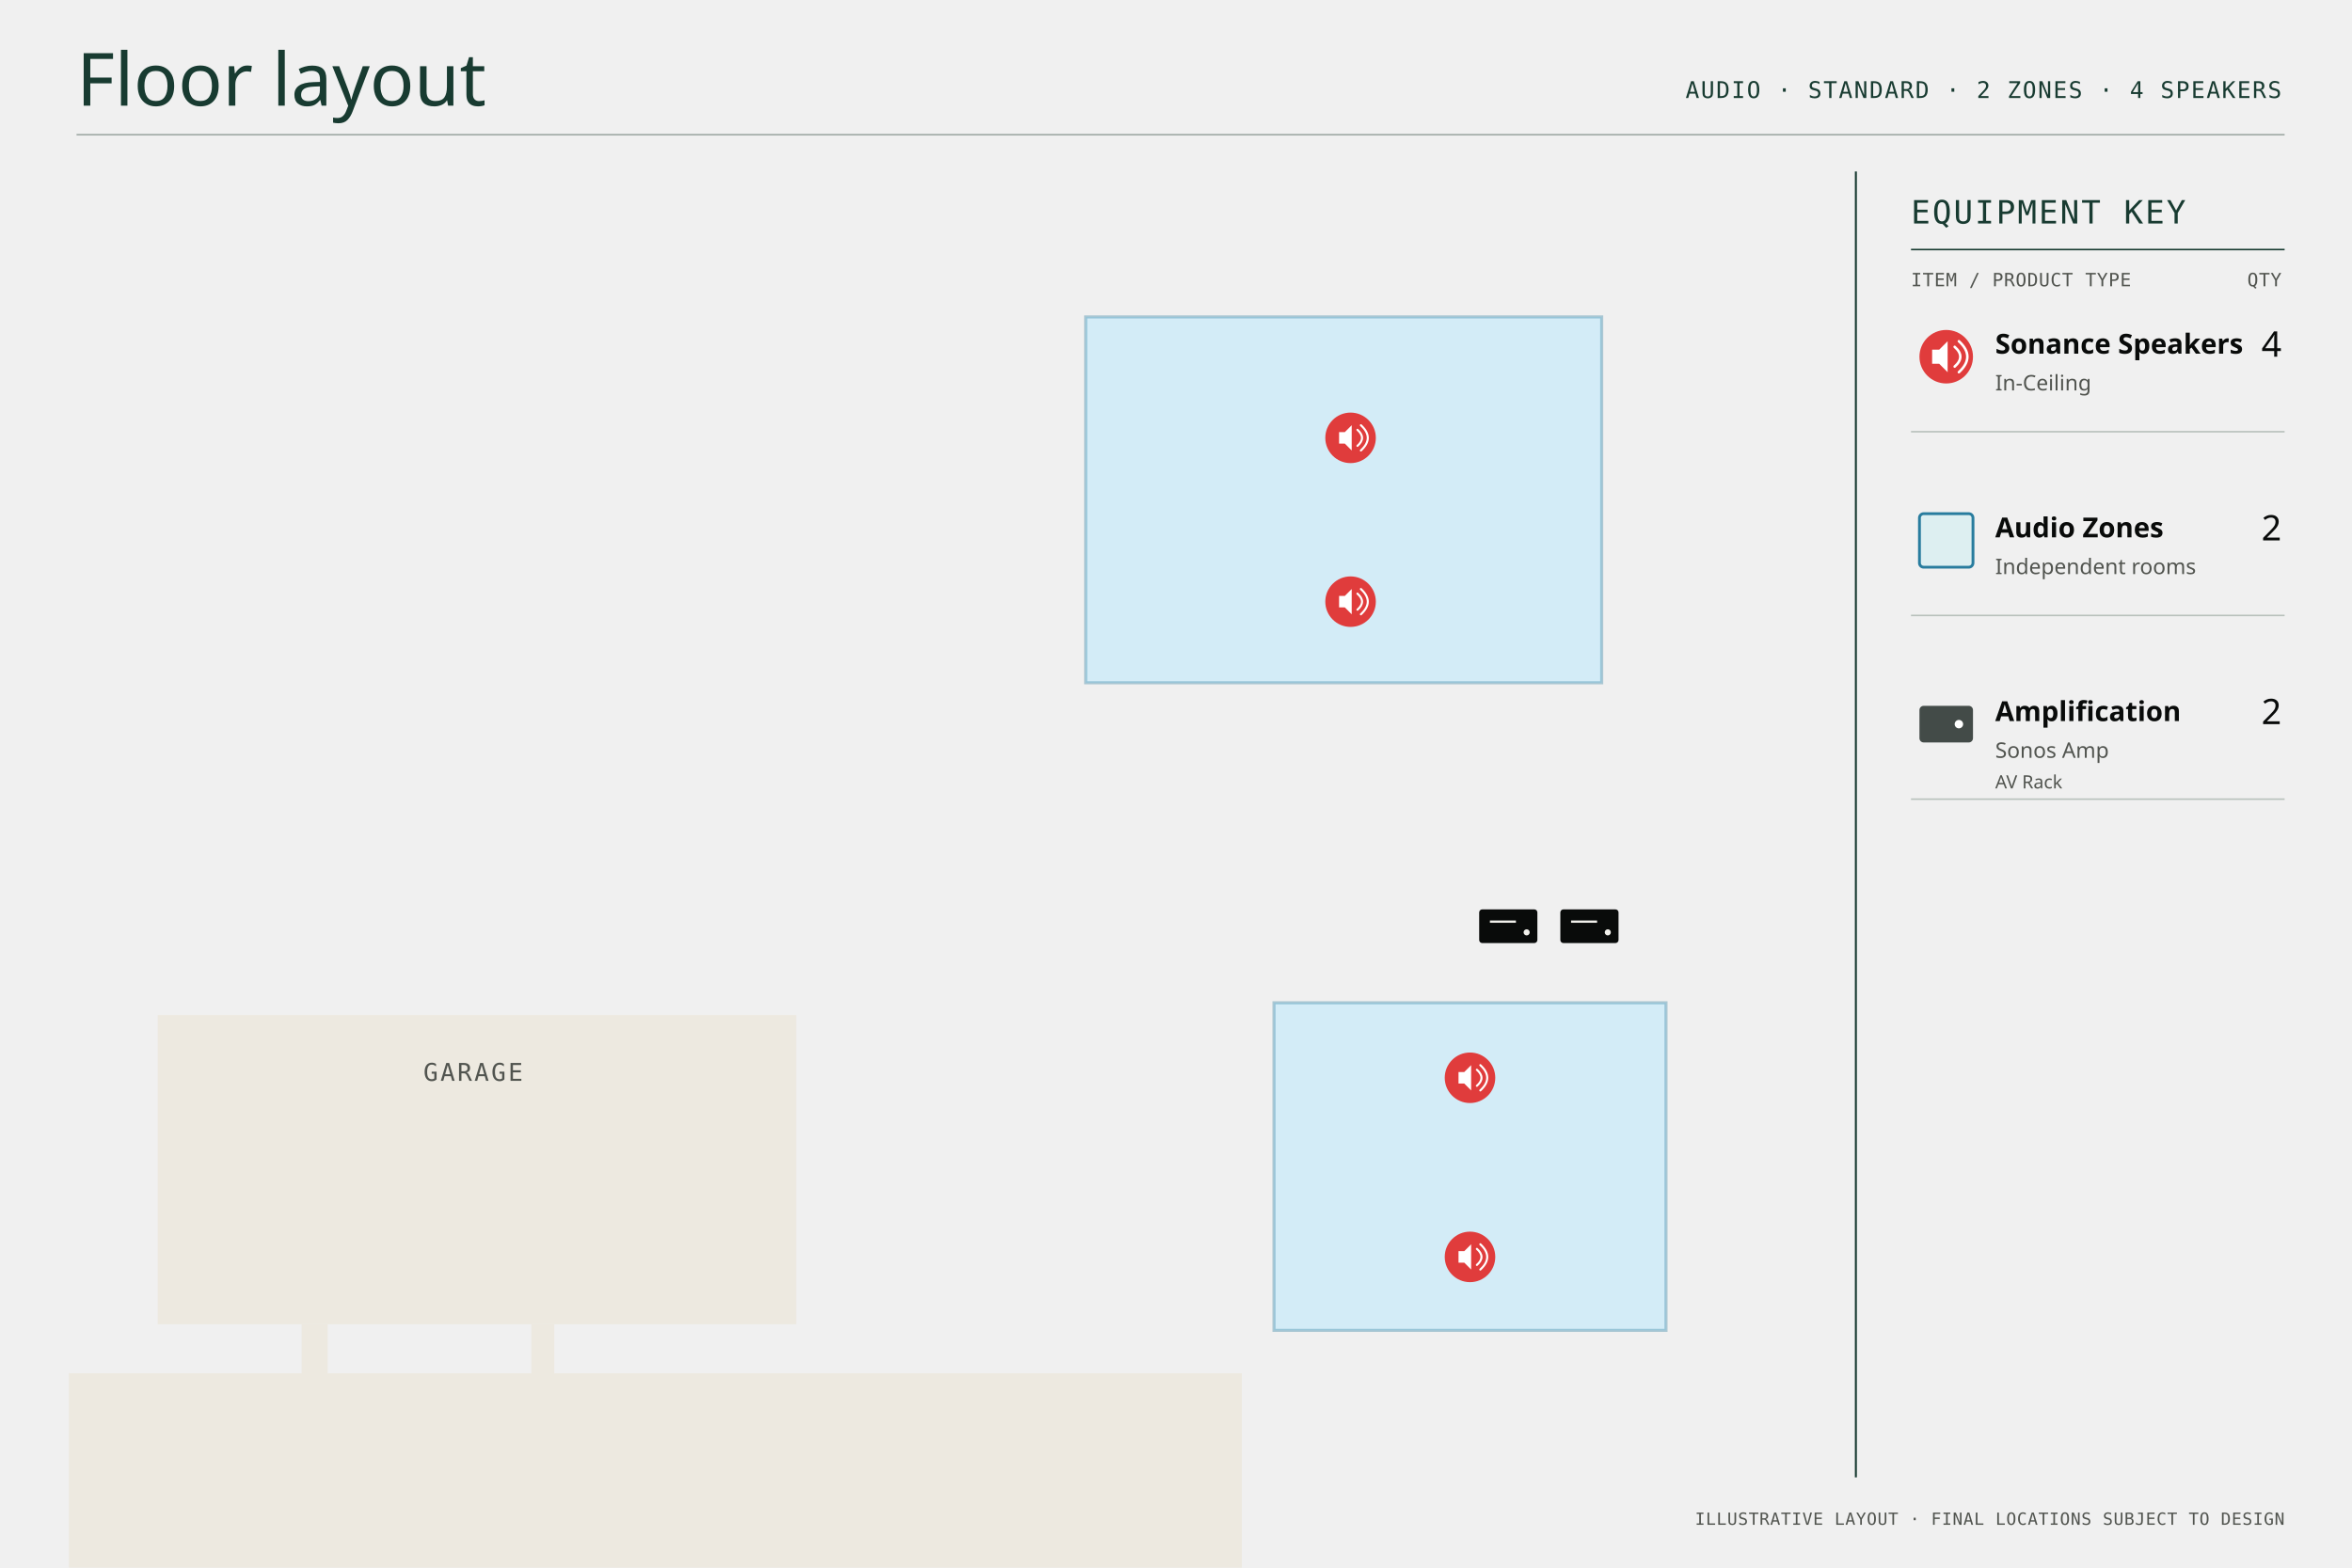
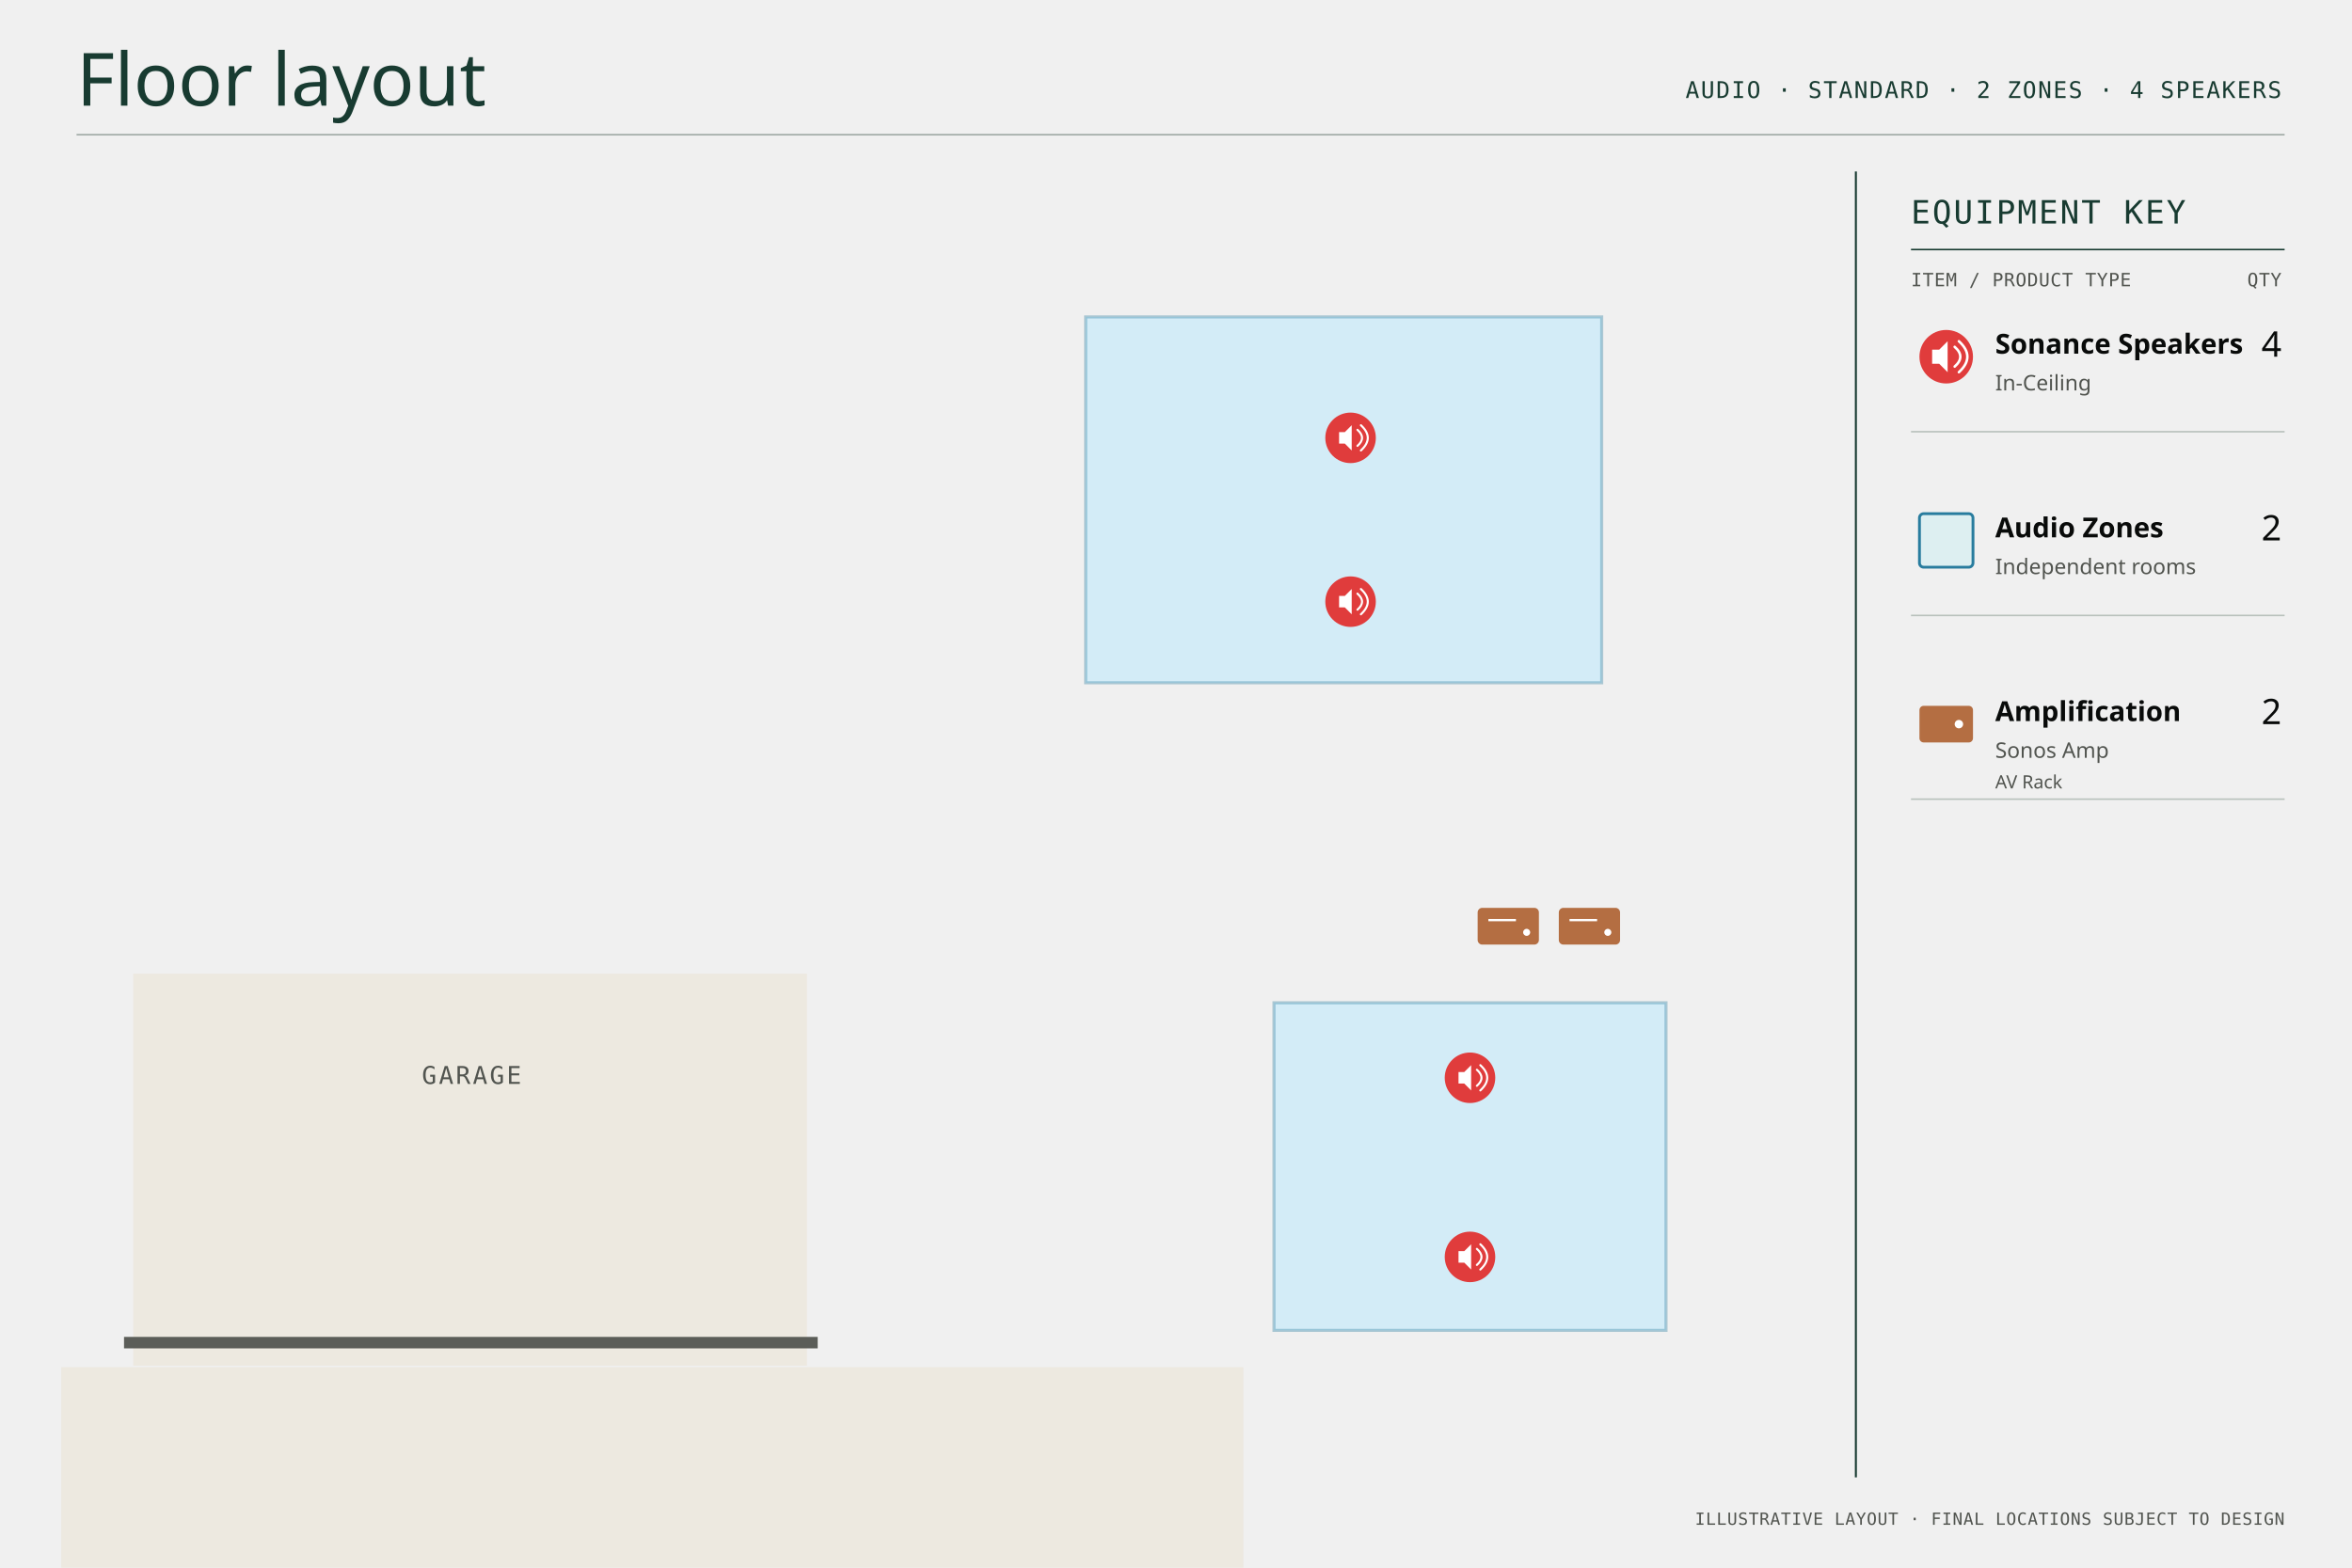
<svg xmlns="http://www.w3.org/2000/svg" viewBox="0 0 1536 1024" width="1536" height="1024" role="img" aria-label="Audio Standard floor layout and equipment key">
  <text x="50" y="69" fill="#183B31" font-family="Schibsted Grotesk,sans-serif" font-size="48">Floor layout</text>
  <text x="1490" y="64" fill="#183B31" font-family="IBM Plex Mono,monospace" font-size="15" letter-spacing=".065em" text-anchor="end">AUDIO · STANDARD · 2 ZONES · 4 SPEAKERS</text>
  <line x1="50" y1="88" x2="1492" y2="88" stroke="#9DA7A3" stroke-width="1" />
-   <g data-pradera-architectural-cleanup="garage">
-     <rect x="103" y="663" width="417" height="202" fill="#EDE9E0" />
-     <rect x="197" y="865" width="17" height="32" fill="#EDE9E0" />
-     <rect x="347" y="865" width="15" height="32" fill="#EDE9E0" />
-     <rect x="45" y="897" width="766" height="127" fill="#EDE9E0" />
-     <text x="309" y="706" font-family="IBM Plex Mono,monospace" font-size="16" font-weight="500" letter-spacing=".09em" fill="#51544F" text-anchor="middle">GARAGE</text>
+   <g data-pradera-architectural-cleanup="garage" aria-label="Open garage architectural reference">
+     <rect x="87" y="636" width="440" height="256" fill="#EDE9E0" />
+     <rect x="40" y="893" width="772" height="131" fill="#EDE9E0" />
+     <line x1="81" y1="877" x2="534" y2="877" stroke="#5B5D58" stroke-width="7.5" />
+     <text x="308" y="708" fill="#51544F" text-anchor="middle" font-family="IBM Plex Mono,monospace" font-size="16" font-weight="500" letter-spacing=".09em">GARAGE</text>
  </g>
  <rect x="709" y="207" width="337" height="239" fill="#BFE9FC" fill-opacity=".60" stroke="#287C9E" stroke-opacity=".35" stroke-width="2" />
  <g transform="translate(882,286) scale(.75)">
    <circle r="22" fill="#E03C3C" />
    <path d="M-10 -5h5l6 -6v22l-6 -6h-5z" fill="white" />
    <path d="M6 -7q8 7 0 14M9 -11q12 11 0 22" fill="none" stroke="white" stroke-width="1.8" stroke-linecap="round" />
  </g>
  <g transform="translate(882,393) scale(.75)">
    <circle r="22" fill="#E03C3C" />
    <path d="M-10 -5h5l6 -6v22l-6 -6h-5z" fill="white" />
    <path d="M6 -7q8 7 0 14M9 -11q12 11 0 22" fill="none" stroke="white" stroke-width="1.8" stroke-linecap="round" />
  </g>
  <rect x="832" y="655" width="256" height="214" fill="#BFE9FC" fill-opacity=".60" stroke="#287C9E" stroke-opacity=".35" stroke-width="2" />
  <g transform="translate(960,704) scale(.75)">
    <circle r="22" fill="#E03C3C" />
    <path d="M-10 -5h5l6 -6v22l-6 -6h-5z" fill="white" />
    <path d="M6 -7q8 7 0 14M9 -11q12 11 0 22" fill="none" stroke="white" stroke-width="1.8" stroke-linecap="round" />
  </g>
  <g transform="translate(960,821) scale(.75)">
    <circle r="22" fill="#E03C3C" />
    <path d="M-10 -5h5l6 -6v22l-6 -6h-5z" fill="white" />
    <path d="M6 -7q8 7 0 14M9 -11q12 11 0 22" fill="none" stroke="white" stroke-width="1.8" stroke-linecap="round" />
  </g>
  <g transform="translate(985,605)" aria-label="amplifier in mechanical room">
-     <rect x="-19" y="-11" width="38" height="22" rx="2" fill="#090B0A" />
-     <path d="M-12 -3H5" stroke="#F1F0EB" stroke-width="1.5" />
-     <circle cx="12" cy="4" r="2" fill="#F1F0EB" />
+     <rect x="-20" y="-12" width="40" height="24" rx="3" fill="#B46E42" />
+     <path d="M-13 -4H5" stroke="#FFF" stroke-width="1.5" />
+     <circle cx="12" cy="4" r="2.3" fill="#FFF" />
  </g>
  <g transform="translate(1038,605)" aria-label="amplifier in mechanical room">
-     <rect x="-19" y="-11" width="38" height="22" rx="2" fill="#090B0A" />
-     <path d="M-12 -3H5" stroke="#F1F0EB" stroke-width="1.5" />
-     <circle cx="12" cy="4" r="2" fill="#F1F0EB" />
+     <rect x="-20" y="-12" width="40" height="24" rx="3" fill="#B46E42" />
+     <path d="M-13 -4H5" stroke="#FFF" stroke-width="1.5" />
+     <circle cx="12" cy="4" r="2.3" fill="#FFF" />
  </g>
  <line x1="1212" y1="112" x2="1212" y2="965" stroke="#183B31" stroke-width="1.3" />
  <text x="1248" y="146" fill="#183B31" font-family="IBM Plex Mono,monospace" font-size="21" letter-spacing=".06em">EQUIPMENT KEY</text>
  <line x1="1248" y1="163" x2="1492" y2="163" stroke="#183B31" stroke-width="1" />
  <text x="1248" y="187" fill="#51544F" font-family="IBM Plex Mono,monospace" font-size="12" letter-spacing=".03em">ITEM / PRODUCT TYPE</text>
  <text x="1490" y="187" fill="#51544F" font-family="IBM Plex Mono,monospace" font-size="12" letter-spacing=".03em" text-anchor="end">QTY</text>
  <g transform="translate(1271,233) scale(0.92)">
    <circle r="19" fill="#E03C3C" />
    <path d="M-10 -5h5l6 -6v22l-6 -6h-5z" fill="white" />
    <path d="M6 -7q8 7 0 14M9 -11q12 11 0 22" fill="none" stroke="white" stroke-width="1.8" stroke-linecap="round" />
  </g>
  <text x="1303" y="231" fill="#090B0A" font-family="Instrument Sans,sans-serif" font-size="18" font-weight="600">Sonance Speakers</text>
  <text x="1303" y="255" fill="#51544F" font-family="Instrument Sans,sans-serif" font-size="14">In-Ceiling</text>
  <text x="1490" y="233" fill="#090B0A" font-family="Instrument Sans,sans-serif" font-size="23" text-anchor="end">4</text>
  <line x1="1248" y1="282" x2="1492" y2="282" stroke="#B8C1BC" stroke-width="1" />
  <g transform="translate(1271,353) scale(0.92)">
    <rect x="-19" y="-19" width="38" height="38" rx="3" fill="#DDEFF1" stroke="#287C9E" stroke-width="2" />
  </g>
  <text x="1303" y="351" fill="#090B0A" font-family="Instrument Sans,sans-serif" font-size="18" font-weight="600">Audio Zones</text>
  <text x="1303" y="375" fill="#51544F" font-family="Instrument Sans,sans-serif" font-size="14">Independent rooms</text>
  <text x="1490" y="353" fill="#090B0A" font-family="Instrument Sans,sans-serif" font-size="23" text-anchor="end">2</text>
  <line x1="1248" y1="402" x2="1492" y2="402" stroke="#B8C1BC" stroke-width="1" />
  <g transform="translate(1271,473) scale(0.92)">
-     <rect x="-19" y="-13" width="38" height="26" rx="3" fill="#434B48" />
+     <rect x="-19" y="-13" width="38" height="26" rx="3" fill="#B46E42" />
    <circle cx="9" cy="0" r="3" fill="white" />
  </g>
  <text x="1303" y="471" fill="#090B0A" font-family="Instrument Sans,sans-serif" font-size="18" font-weight="600">Amplification</text>
  <text x="1303" y="495" fill="#51544F" font-family="Instrument Sans,sans-serif" font-size="14">Sonos Amp</text>
  <text x="1303" y="515" fill="#51544F" font-family="Instrument Sans,sans-serif" font-size="12">AV Rack</text>
  <text x="1490" y="473" fill="#090B0A" font-family="Instrument Sans,sans-serif" font-size="23" text-anchor="end">2</text>
  <line x1="1248" y1="522" x2="1492" y2="522" stroke="#B8C1BC" stroke-width="1" />
  <text x="1492" y="996" fill="#51544F" font-family="IBM Plex Mono,monospace" font-size="11" letter-spacing=".035em" text-anchor="end">ILLUSTRATIVE LAYOUT · FINAL LOCATIONS SUBJECT TO DESIGN</text>
</svg>
